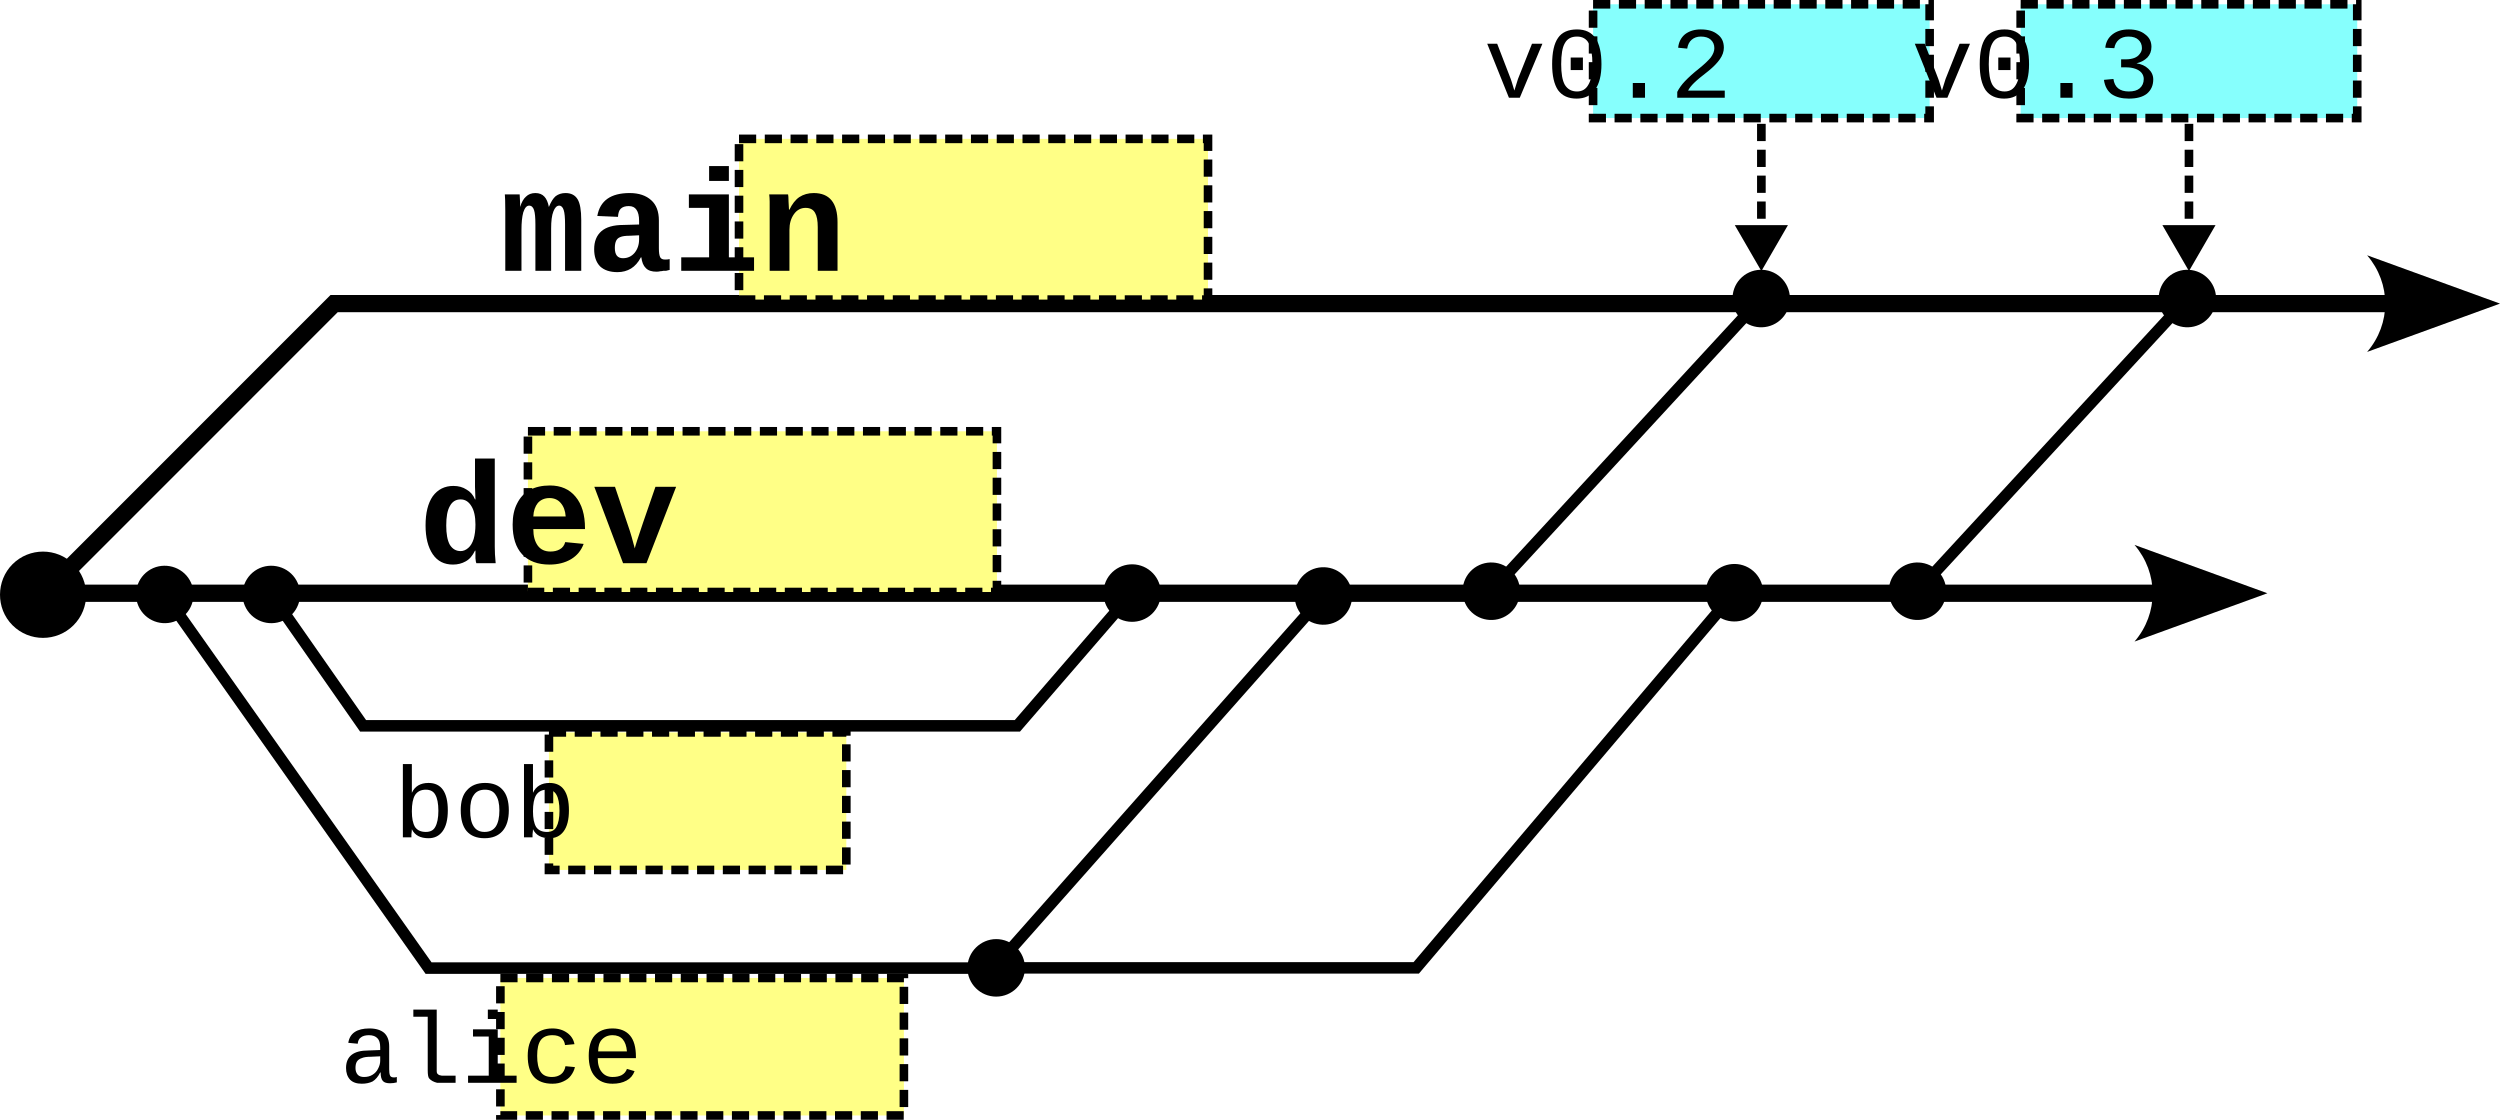
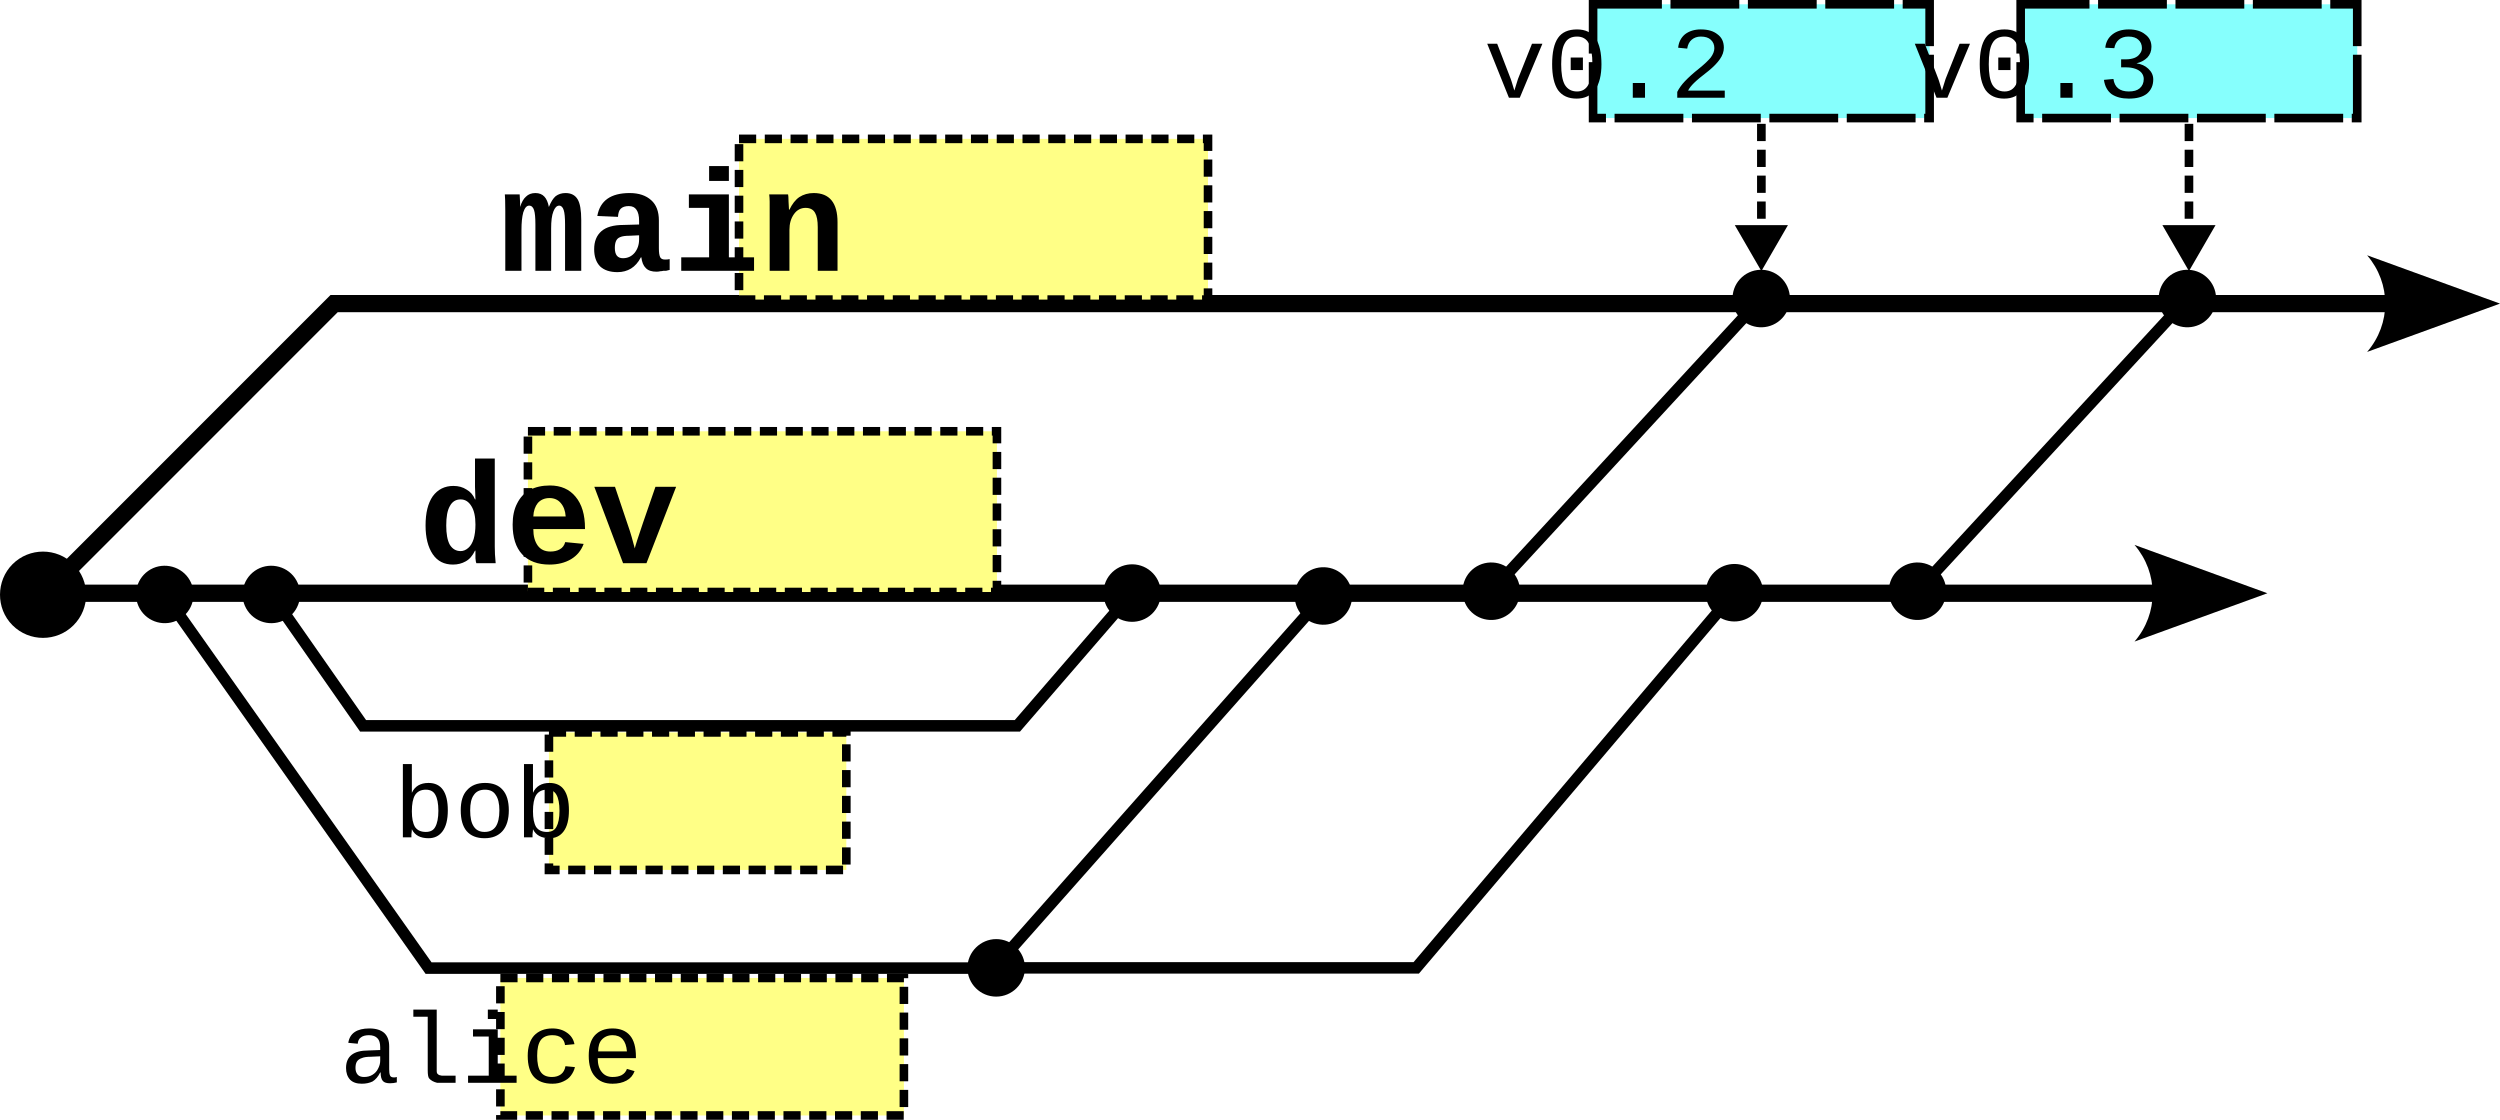
<svg xmlns="http://www.w3.org/2000/svg" width="86.917mm" height="38.931mm" viewBox="0 0 86.917 38.931" version="1.1" id="svg1">
  <defs id="defs1">
    <marker style="overflow:visible" id="Triangle" refX="0" refY="0" orient="auto-start-reverse" markerWidth="1" markerHeight="1" viewBox="0 0 1 1" preserveAspectRatio="xMidYMid">
      <path transform="scale(0.5)" style="fill:context-stroke;fill-rule:evenodd;stroke:context-stroke;stroke-width:1pt" d="M 5.77,0 -2.88,5 V -5 Z" id="path135" />
    </marker>
    <marker style="overflow:visible" id="marker10" refX="0" refY="0" orient="auto" markerWidth="1" markerHeight="1" viewBox="0 0 1 1" preserveAspectRatio="xMidYMid">
      <path transform="scale(0.5)" style="fill:context-stroke;fill-rule:evenodd;stroke:none" d="M 5,0 C 5,2.76 2.76,5 0,5 -2.76,5 -5,2.76 -5,0 c 0,-2.76 2.3,-5 5,-5 2.76,0 5,2.24 5,5 z" id="path10" />
    </marker>
    <marker style="overflow:visible" id="marker9" refX="0" refY="0" orient="auto" markerWidth="1" markerHeight="1" viewBox="0 0 1 1" preserveAspectRatio="xMidYMid">
      <path transform="scale(0.5)" style="fill:context-stroke;fill-rule:evenodd;stroke:none" d="M 5,0 C 5,2.76 2.76,5 0,5 -2.76,5 -5,2.76 -5,0 c 0,-2.76 2.3,-5 5,-5 2.76,0 5,2.24 5,5 z" id="path9" />
    </marker>
    <marker style="overflow:visible" id="marker6" refX="0" refY="0" orient="auto" markerWidth="1" markerHeight="1" viewBox="0 0 1 1" preserveAspectRatio="xMidYMid">
      <path transform="scale(0.5)" style="fill:context-stroke;fill-rule:evenodd;stroke:none" d="M 5,0 C 5,2.76 2.76,5 0,5 -2.76,5 -5,2.76 -5,0 c 0,-2.76 2.3,-5 5,-5 2.76,0 5,2.24 5,5 z" id="path6" />
    </marker>
    <marker style="overflow:visible" id="Dot" refX="0" refY="0" orient="auto" markerWidth="1" markerHeight="1" viewBox="0 0 1 1" preserveAspectRatio="xMidYMid">
      <path transform="scale(0.5)" style="fill:context-stroke;fill-rule:evenodd;stroke:none" d="M 5,0 C 5,2.76 2.76,5 0,5 -2.76,5 -5,2.76 -5,0 c 0,-2.76 2.3,-5 5,-5 2.76,0 5,2.24 5,5 z" id="path17" />
    </marker>
    <marker style="overflow:visible" id="marker3" refX="0" refY="0" orient="auto-start-reverse" markerWidth="1" markerHeight="1" viewBox="0 0 1 1" preserveAspectRatio="xMidYMid">
      <path transform="scale(0.7)" d="M -2,-4 9,0 -2,4 c 2,-2.33 2,-5.66 0,-8 z" style="fill:context-stroke;fill-rule:evenodd;stroke:none" id="path3" />
    </marker>
    <marker style="overflow:visible" id="ConcaveTriangle" refX="0" refY="0" orient="auto-start-reverse" markerWidth="1" markerHeight="1" viewBox="0 0 1 1" preserveAspectRatio="xMidYMid">
      <path transform="scale(0.7)" d="M -2,-4 9,0 -2,4 c 2,-2.33 2,-5.66 0,-8 z" style="fill:context-stroke;fill-rule:evenodd;stroke:none" id="path7" />
    </marker>
  </defs>
  <g id="layer1" transform="translate(-1.032646,3.886226)">
    <path style="fill:#ffff86;stroke:#000000;stroke-width:0.6;stroke-dasharray:none;marker-end:url(#ConcaveTriangle)" d="M 1.824,16.739 H 76.083" id="path1" />
    <rect style="fill:#ffff86;fill-opacity:1;stroke:#000000;stroke-width:0.299;stroke-dasharray:0.597, 0.299;stroke-dashoffset:0" id="rect9" width="16.306" height="5.588" x="19.387" y="11.108" />
    <text xml:space="preserve" style="font-size:5.019px;font-family:'Liberation Mono';-inkscape-font-specification:'Liberation Mono, Normal';font-variant-ligatures:none;text-align:center;text-anchor:middle;fill:#000000;fill-opacity:1;stroke:none;stroke-width:0.6;stroke-dasharray:none" x="27.639" y="15.696" id="text1">
      <tspan id="tspan1" style="font-weight:bold;fill:#000000;fill-opacity:1;stroke:none;stroke-width:0.6" x="27.639" y="15.696">dev</tspan>
    </text>
    <path style="fill:none;fill-opacity:1;stroke:#000000;stroke-width:0.6;stroke-dasharray:none;stroke-opacity:1;marker-start:url(#Dot);marker-end:url(#marker3)" d="M 2.528,16.791 12.649,6.669 h 71.521" id="path2" />
    <path style="fill:none;fill-opacity:1;stroke:#000000;stroke-width:0.4;stroke-dasharray:none;stroke-opacity:1;marker-start:url(#Dot);marker-end:url(#Dot)" d="m 10.465,16.78 3.191,4.569 H 36.403 l 3.989,-4.616" id="path4" />
    <path style="fill:none;fill-opacity:1;stroke:#000000;stroke-width:0.4;stroke-dasharray:none;stroke-opacity:1;marker-start:url(#Dot);marker-end:url(#marker6)" d="M 6.761,16.78 15.932,29.771 H 35.59 L 47.042,16.834" id="path5" />
    <text xml:space="preserve" style="font-size:3.509px;font-family:'Liberation Mono';-inkscape-font-specification:'Liberation Mono, Normal';font-variant-ligatures:none;text-align:center;text-anchor:middle;fill:#000000;fill-opacity:1;stroke:none;stroke-width:0.6;stroke-dasharray:none" x="28.122" y="5.564" id="text5">
      <tspan id="tspan5" style="fill:#000000;fill-opacity:1;stroke:none;stroke-width:0.6" x="28.122" y="5.564" />
    </text>
    <g id="g12" transform="translate(-11.38571,-1.5875)">
      <rect style="fill:#ffff86;fill-opacity:1;stroke:#000000;stroke-width:0.299;stroke-dasharray:0.597, 0.299;stroke-dashoffset:0" id="rect7" width="14.029" height="4.781" x="29.815" y="31.702" />
      <text xml:space="preserve" style="font-size:3.509px;font-family:'Liberation Mono';-inkscape-font-specification:'Liberation Mono, Normal';font-variant-ligatures:none;text-align:center;text-anchor:middle;fill:#000000;fill-opacity:1;stroke:none;stroke-width:0.6;stroke-dasharray:none" x="36.863" y="35.347" id="text6">
        <tspan id="tspan6" style="fill:#000000;fill-opacity:1;stroke:none;stroke-width:0.6" x="36.863" y="35.347">alice</tspan>
      </text>
    </g>
    <g id="g2" transform="translate(-7.632653,-0.5291666)">
      <rect style="fill:#ffff86;fill-opacity:1;stroke:#000000;stroke-width:0.299;stroke-dasharray:0.597, 0.299;stroke-dashoffset:0" id="rect8" width="10.339" height="4.781" x="27.75" y="22.107" />
      <text xml:space="preserve" style="font-size:3.509px;font-family:'Liberation Mono';-inkscape-font-specification:'Liberation Mono, Normal';font-variant-ligatures:none;text-align:center;text-anchor:middle;fill:#000000;fill-opacity:1;stroke:none;stroke-width:0.6;stroke-dasharray:none" x="32.885" y="25.752" id="text7">
        <tspan id="tspan7" style="fill:#000000;fill-opacity:1;stroke:none;stroke-width:0.6" x="32.885" y="25.752">bob</tspan>
      </text>
    </g>
    <g id="g10" transform="translate(11.57263,-0.1121601)">
      <rect style="fill:#ffff86;fill-opacity:1;stroke:#000000;stroke-width:0.299;stroke-dasharray:0.597, 0.299;stroke-dashoffset:0" id="rect1" width="16.306" height="5.588" x="15.153" y="1.054" />
      <text xml:space="preserve" style="font-size:5.019px;font-family:'Liberation Mono';-inkscape-font-specification:'Liberation Mono, Normal';font-variant-ligatures:none;text-align:center;text-anchor:middle;fill:#000000;fill-opacity:1;stroke:none;stroke-width:0.6;stroke-dasharray:none" x="23.406" y="5.642" id="text2">
        <tspan id="tspan2" style="font-weight:bold;fill:#000000;fill-opacity:1;stroke:none;stroke-width:0.6" x="23.406" y="5.642">main</tspan>
      </text>
    </g>
    <path style="fill:none;stroke:#000000;stroke-width:0.4;stroke-dasharray:none;marker-start:url(#marker10);marker-end:url(#marker9)" d="M 52.879,16.669 62.263,6.493" id="path8" />
    <path style="fill:none;stroke:#000000;stroke-width:0.4;stroke-dasharray:none;marker-start:url(#marker10);marker-end:url(#marker9)" d="M 67.696,16.669 77.079,6.493" id="path11" />
-     <rect style="fill:#86fffd;fill-opacity:1;stroke:#000000;stroke-width:0.299;stroke-dasharray:0.598, 0.299;stroke-dashoffset:0" id="rect12" width="11.701" height="3.956" x="56.419" y="-3.737" />
+     <rect style="fill:#86fffd;fill-opacity:1;stroke:#000000;stroke-width:0.299;stroke-dasharray:2.392,0.299;stroke-dashoffset:0;stroke-linejoin:miter;stroke-linecap:butt" id="rect12" width="11.701" height="3.956" x="56.419" y="-3.737" />
    <text xml:space="preserve" style="font-size:3.577px;font-family:'Liberation Mono';-inkscape-font-specification:'Liberation Mono, Normal';font-variant-ligatures:none;text-align:center;text-anchor:middle;fill:#000000;fill-opacity:1;stroke:none;stroke-width:0.6;stroke-dasharray:none" x="61.917" y="-0.492" id="text12" transform="scale(1.006783,0.9932631)">
      <tspan id="tspan12" style="font-weight:normal;fill:#000000;fill-opacity:1;stroke:none;stroke-width:0.6" x="61.917" y="-0.492">v0.2</tspan>
    </text>
    <path style="fill:#86fffd;fill-opacity:1;stroke:#000000;stroke-width:0.3;stroke-dasharray:0.6, 0.3;stroke-dashoffset:0;marker-end:url(#Triangle)" d="M 62.27,0.419 V 4.474" id="path13" />
-     <rect style="fill:#86fffd;fill-opacity:1;stroke:#000000;stroke-width:0.299;stroke-dasharray:0.598, 0.299;stroke-dashoffset:0" id="rect13" width="11.701" height="3.956" x="71.285" y="-3.737" />
+     <rect style="fill:#86fffd;fill-opacity:1;stroke:#000000;stroke-width:0.299;stroke-dasharray:2.392,0.299;stroke-dashoffset:0" id="rect13" width="11.701" height="3.956" x="71.285" y="-3.737" />
    <text xml:space="preserve" style="font-size:3.577px;font-family:'Liberation Mono';-inkscape-font-specification:'Liberation Mono, Normal';font-variant-ligatures:none;text-align:center;text-anchor:middle;fill:#000000;fill-opacity:1;stroke:none;stroke-width:0.6;stroke-dasharray:none" x="76.683" y="-0.492" id="text13" transform="scale(1.006783,0.9932631)">
      <tspan id="tspan13" style="font-weight:normal;fill:#000000;fill-opacity:1;stroke:none;stroke-width:0.6" x="76.683" y="-0.492">v0.3</tspan>
    </text>
    <path style="fill:#86fffd;fill-opacity:1;stroke:#000000;stroke-width:0.3;stroke-dasharray:0.6, 0.3;stroke-dashoffset:0;marker-end:url(#Triangle)" d="M 77.136,0.419 V 4.474" id="path14" />
    <path style="fill:none;fill-opacity:1;stroke:#000000;stroke-width:0.4;stroke-dasharray:none;stroke-dashoffset:0;marker-start:url(#marker9);marker-end:url(#marker9)" d="M 35.667,29.763 H 50.271 L 61.332,16.721" id="path15" />
  </g>
</svg>
